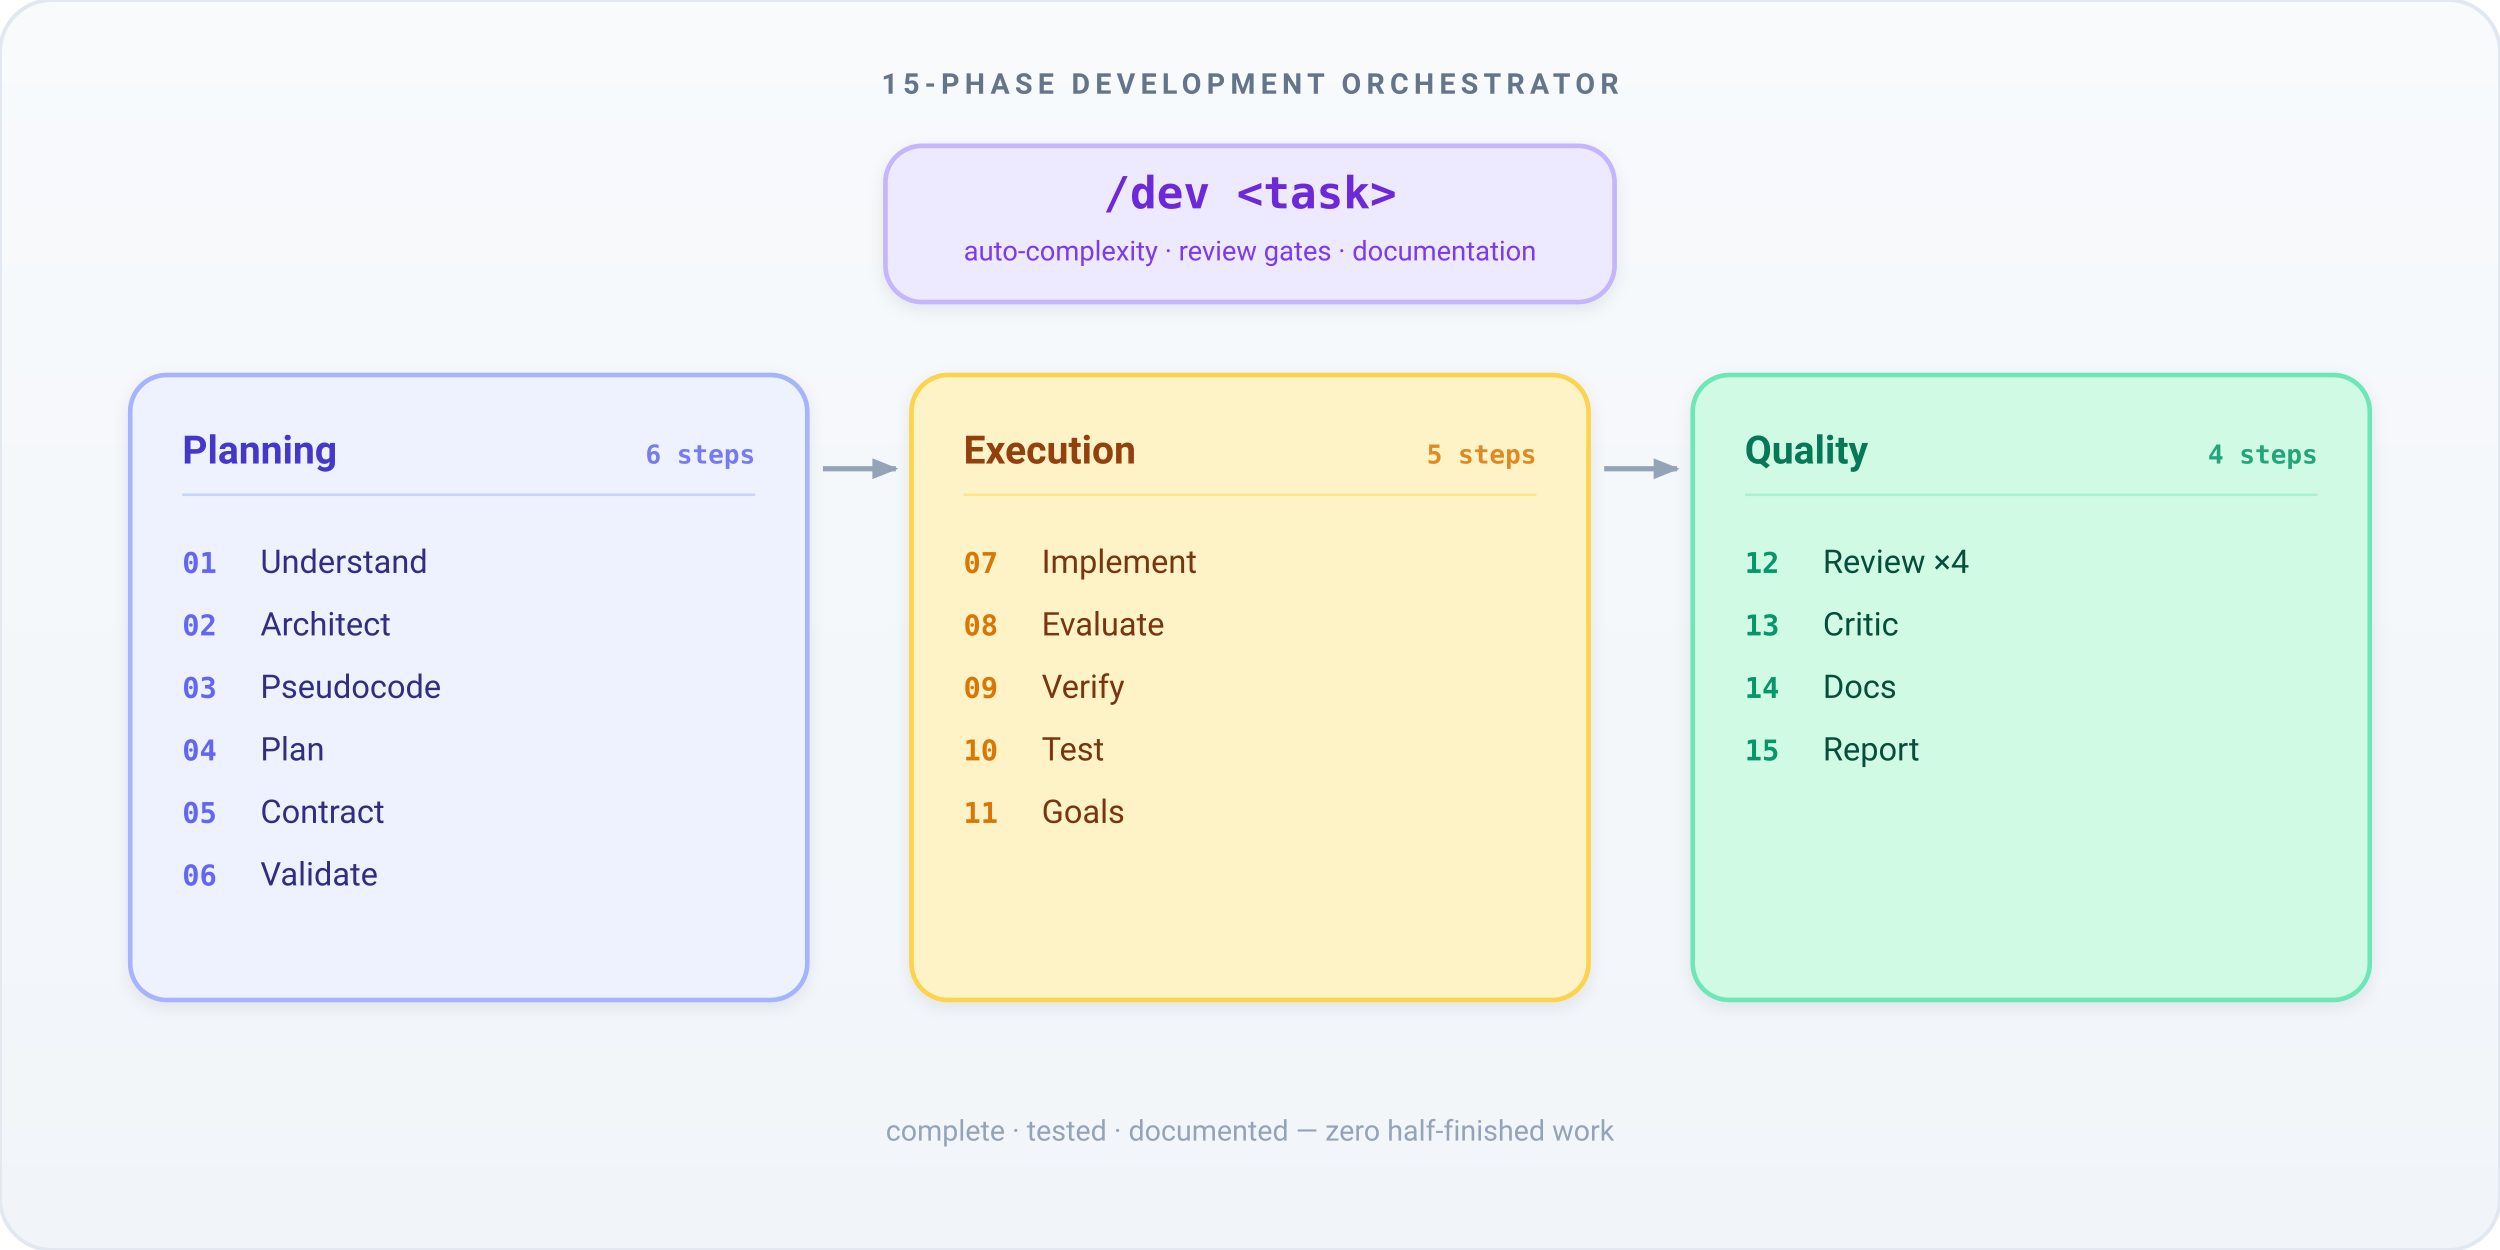
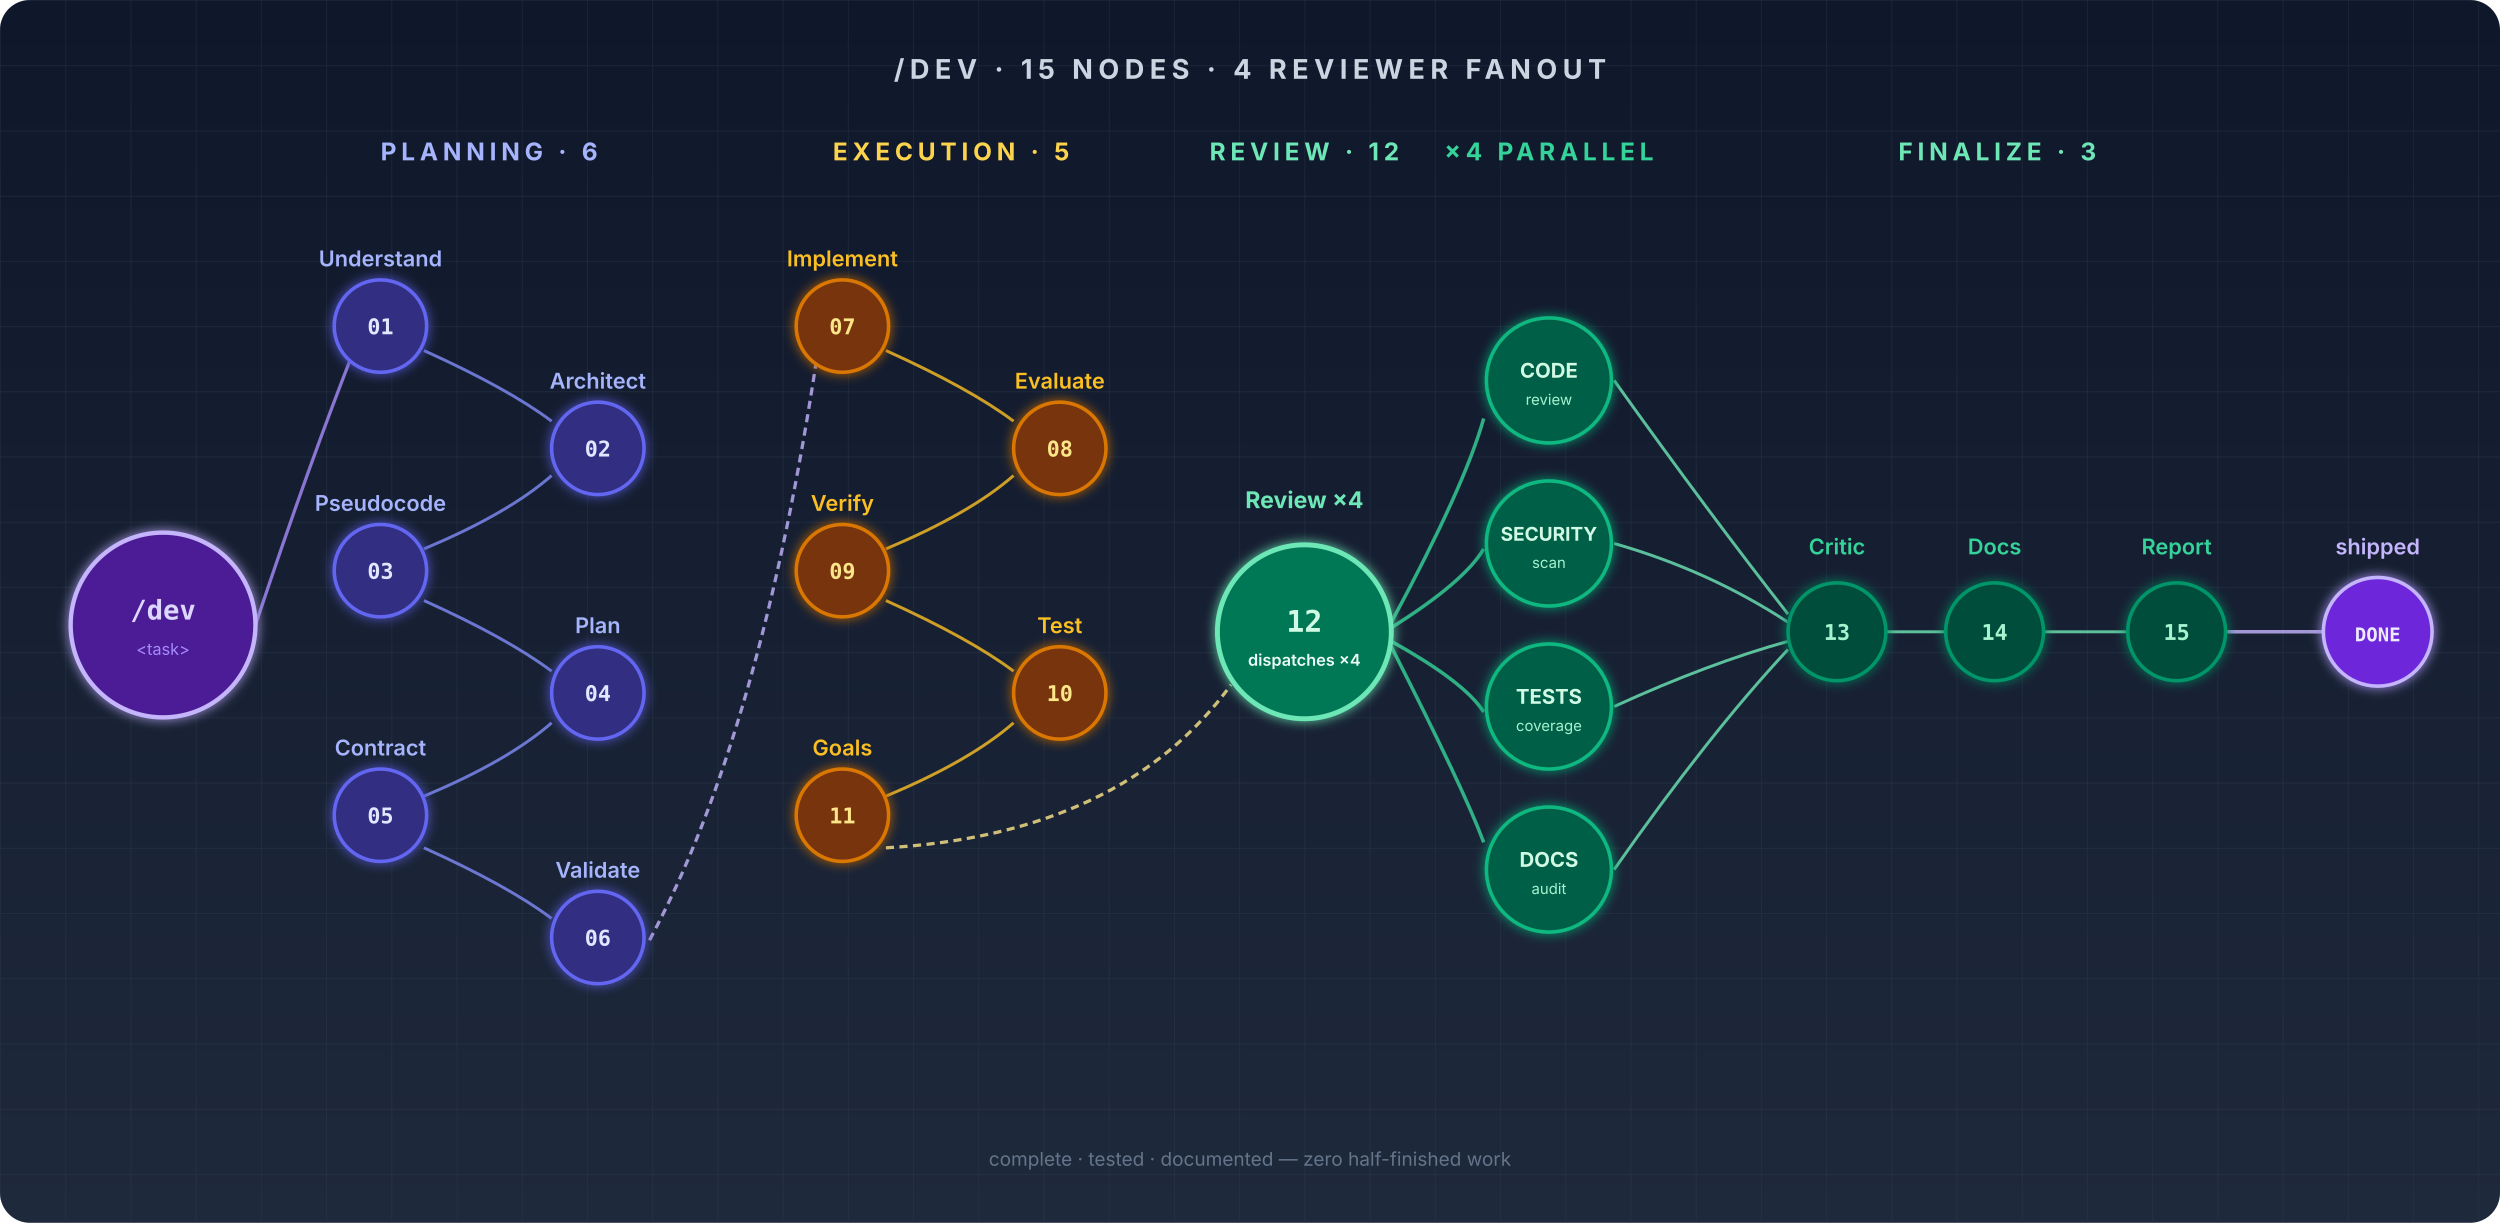
- <svg xmlns="http://www.w3.org/2000/svg" width="960" height="480" viewBox="0 0 960 480" role="img" aria-label="/dev — 15-phase development orchestrator. Planning (6 steps) then Execution (5 steps) then Quality (4 steps).">
+ <svg xmlns="http://www.w3.org/2000/svg" width="1840" height="900" viewBox="0 0 1840 900" role="img" aria-label="/dev node graph — 15-node dataflow with 4-reviewer fanout, large readable typography">
  <defs>
-     <filter id="cardShadow" x="-10%" y="-10%" width="120%" height="130%">
-       <feDropShadow dx="0" dy="2" stdDeviation="3" flood-color="#0f172a" flood-opacity="0.08" />
+     <filter id="glow" x="-50%" y="-50%" width="200%" height="200%">
+       <feGaussianBlur stdDeviation="4" result="blur" />
+       <feMerge>
+         <feMergeNode in="blur" />
+         <feMergeNode in="SourceGraphic" />
+       </feMerge>
    </filter>
-     <linearGradient id="bgGrad" x1="0" y1="0" x2="0" y2="1">
-       <stop offset="0%" stop-color="#f8fafc" />
-       <stop offset="100%" stop-color="#f1f5f9" />
+     <linearGradient id="bg" x1="0" y1="0" x2="0" y2="1">
+       <stop offset="0%" stop-color="#0f172a" />
+       <stop offset="100%" stop-color="#1e293b" />
    </linearGradient>
-     <marker id="arr" viewBox="0 0 10 8" markerWidth="10" markerHeight="8" refX="9" refY="4" orient="auto" markerUnits="userSpaceOnUse">
-       <path d="M 0 0 L 10 4 L 0 8 z" fill="#94a3b8" />
-     </marker>
+     <pattern id="grid" width="48" height="48" patternUnits="userSpaceOnUse">
+       <path d="M 48 0 L 0 0 0 48" fill="none" stroke="#334155" stroke-width="0.4" />
+     </pattern>
  </defs>
-   <rect width="960" height="480" rx="20" fill="url(#bgGrad)" stroke="#e2e8f0" stroke-width="1.5" />
-   <text x="480" y="36" text-anchor="middle" font-family="-apple-system,BlinkMacSystemFont,'Segoe UI',Roboto,sans-serif" font-size="11" font-weight="600" fill="#64748b" letter-spacing="2">15-PHASE DEVELOPMENT ORCHESTRATOR</text>
-   <rect x="340" y="56" width="280" height="60" rx="14" fill="#ede9fe" stroke="#c4b5fd" stroke-width="1.8" filter="url(#cardShadow)" />
-   <text x="480" y="80" text-anchor="middle" font-family="'SF Mono','Fira Code',ui-monospace,Menlo,Consolas,monospace" font-size="17" font-weight="700" fill="#6d28d9">/dev &lt;task&gt;</text>
-   <text x="480" y="100" text-anchor="middle" font-family="-apple-system,BlinkMacSystemFont,'Segoe UI',Roboto,sans-serif" font-size="10.5" fill="#7c3aed">auto-complexity · review gates · documentation</text>
-   <rect x="50" y="144" width="260" height="240" rx="14" fill="#eef2ff" stroke="#a5b4fc" stroke-width="1.8" filter="url(#cardShadow)" />
-   <text x="70" y="178" font-family="-apple-system,BlinkMacSystemFont,'Segoe UI',Roboto,sans-serif" font-size="15" font-weight="700" fill="#4338ca">Planning</text>
-   <text x="290" y="178" text-anchor="end" font-family="'SF Mono',ui-monospace,monospace" font-size="10" font-weight="600" fill="#6366f1" opacity="0.85">6 steps</text>
-   <line x1="70" y1="190" x2="290" y2="190" stroke="#c7d2fe" stroke-width="1" />
-   <g font-family="-apple-system,BlinkMacSystemFont,'Segoe UI',Roboto,sans-serif" font-size="12.5" fill="#312e81">
-     <text y="220">
-       <tspan x="70" font-family="'SF Mono',ui-monospace,monospace" font-size="11" font-weight="700" fill="#6366f1">01</tspan>
-       <tspan x="100">Understand</tspan>
-     </text>
-     <text y="244">
-       <tspan x="70" font-family="'SF Mono',ui-monospace,monospace" font-size="11" font-weight="700" fill="#6366f1">02</tspan>
-       <tspan x="100">Architect</tspan>
-     </text>
-     <text y="268">
-       <tspan x="70" font-family="'SF Mono',ui-monospace,monospace" font-size="11" font-weight="700" fill="#6366f1">03</tspan>
-       <tspan x="100">Pseudocode</tspan>
-     </text>
-     <text y="292">
-       <tspan x="70" font-family="'SF Mono',ui-monospace,monospace" font-size="11" font-weight="700" fill="#6366f1">04</tspan>
-       <tspan x="100">Plan</tspan>
-     </text>
-     <text y="316">
-       <tspan x="70" font-family="'SF Mono',ui-monospace,monospace" font-size="11" font-weight="700" fill="#6366f1">05</tspan>
-       <tspan x="100">Contract</tspan>
-     </text>
-     <text y="340">
-       <tspan x="70" font-family="'SF Mono',ui-monospace,monospace" font-size="11" font-weight="700" fill="#6366f1">06</tspan>
-       <tspan x="100">Validate</tspan>
-     </text>
+   <rect width="1840" height="900" rx="22" fill="url(#bg)" />
+   <rect width="1840" height="900" rx="22" fill="url(#grid)" />
+   <text x="920" y="58" text-anchor="middle" font-family="-apple-system,BlinkMacSystemFont,'Segoe UI',sans-serif" font-size="20" font-weight="700" fill="#cbd5e1" letter-spacing="4">/DEV · 15 NODES · 4 REVIEWER FANOUT</text>
+   <text x="360" y="118" text-anchor="middle" font-family="-apple-system,sans-serif" font-size="18" font-weight="700" fill="#a5b4fc" letter-spacing="3.5">PLANNING · 6</text>
+   <text x="700" y="118" text-anchor="middle" font-family="-apple-system,sans-serif" font-size="18" font-weight="700" fill="#fcd34d" letter-spacing="3.5">EXECUTION · 5</text>
+   <text x="960" y="118" text-anchor="middle" font-family="-apple-system,sans-serif" font-size="18" font-weight="700" fill="#6ee7b7" letter-spacing="3.5">REVIEW · 12</text>
+   <text x="1140" y="118" text-anchor="middle" font-family="-apple-system,sans-serif" font-size="18" font-weight="700" fill="#34d399" letter-spacing="3.5">×4 PARALLEL</text>
+   <text x="1470" y="118" text-anchor="middle" font-family="-apple-system,sans-serif" font-size="18" font-weight="700" fill="#6ee7b7" letter-spacing="3.5">FINALIZE · 3</text>
+   <g fill="none" opacity="0.8">
+     <path d="M 188 460 Q 228 340 262 254" stroke="#a78bfa" stroke-width="2.4" />
+     <g stroke="#818cf8" stroke-width="2.2">
+       <path d="M 312 258 Q 374 286 406 310" />
+       <path d="M 406 350 Q 374 378 312 404" />
+       <path d="M 312 442 Q 374 470 406 494" />
+       <path d="M 406 532 Q 374 560 312 586" />
+       <path d="M 312 624 Q 374 652 406 676" />
+     </g>
+     <path d="M 478 692 Q 560 540 602 258" stroke="#c4b5fd" stroke-width="2.4" stroke-dasharray="6,4" />
+     <g stroke="#fbbf24" stroke-width="2.2">
+       <path d="M 652 258 Q 714 286 746 310" />
+       <path d="M 746 350 Q 714 378 652 404" />
+       <path d="M 652 442 Q 714 470 746 494" />
+       <path d="M 746 532 Q 714 560 652 586" />
+     </g>
+     <path d="M 652 624 Q 826 614 906 504" stroke="#fde68a" stroke-width="2.4" stroke-dasharray="6,4" />
+     <g stroke="#34d399" stroke-width="2.6">
+       <path d="M 1024 458 Q 1078 358 1092 308" />
+       <path d="M 1024 462 Q 1078 428 1092 404" />
+       <path d="M 1024 472 Q 1078 502 1092 524" />
+       <path d="M 1024 476 Q 1078 582 1092 620" />
+     </g>
+     <g stroke="#6ee7b7" stroke-width="2.2">
+       <path d="M 1188 280 Q 1258 378 1316 452" />
+       <path d="M 1188 400 Q 1258 420 1316 458" />
+       <path d="M 1188 520 Q 1258 488 1316 472" />
+       <path d="M 1188 640 Q 1258 540 1316 478" />
+     </g>
+     <g stroke="#6ee7b7" stroke-width="2.2">
+       <path d="M 1388 465 L 1432 465" />
+       <path d="M 1504 465 L 1566 465" />
+     </g>
+     <path d="M 1638 465 Q 1688 465 1710 465" stroke="#c4b5fd" stroke-width="2.6" />
  </g>
-   <path d="M 316 180 L 344 180" stroke="#94a3b8" stroke-width="2" fill="none" marker-end="url(#arr)" />
-   <rect x="350" y="144" width="260" height="240" rx="14" fill="#fef3c7" stroke="#fcd34d" stroke-width="1.8" filter="url(#cardShadow)" />
-   <text x="370" y="178" font-family="-apple-system,BlinkMacSystemFont,'Segoe UI',Roboto,sans-serif" font-size="15" font-weight="700" fill="#92400e">Execution</text>
-   <text x="590" y="178" text-anchor="end" font-family="'SF Mono',ui-monospace,monospace" font-size="10" font-weight="600" fill="#d97706" opacity="0.85">5 steps</text>
-   <line x1="370" y1="190" x2="590" y2="190" stroke="#fde68a" stroke-width="1" />
-   <g font-family="-apple-system,BlinkMacSystemFont,'Segoe UI',Roboto,sans-serif" font-size="12.5" fill="#78350f">
-     <text y="220">
-       <tspan x="370" font-family="'SF Mono',ui-monospace,monospace" font-size="11" font-weight="700" fill="#d97706">07</tspan>
-       <tspan x="400">Implement</tspan>
-     </text>
-     <text y="244">
-       <tspan x="370" font-family="'SF Mono',ui-monospace,monospace" font-size="11" font-weight="700" fill="#d97706">08</tspan>
-       <tspan x="400">Evaluate</tspan>
-     </text>
-     <text y="268">
-       <tspan x="370" font-family="'SF Mono',ui-monospace,monospace" font-size="11" font-weight="700" fill="#d97706">09</tspan>
-       <tspan x="400">Verify</tspan>
-     </text>
-     <text y="292">
-       <tspan x="370" font-family="'SF Mono',ui-monospace,monospace" font-size="11" font-weight="700" fill="#d97706">10</tspan>
-       <tspan x="400">Test</tspan>
-     </text>
-     <text y="316">
-       <tspan x="370" font-family="'SF Mono',ui-monospace,monospace" font-size="11" font-weight="700" fill="#d97706">11</tspan>
-       <tspan x="400">Goals</tspan>
-     </text>
+   <circle cx="120" cy="460" r="68" fill="#4c1d95" stroke="#c4b5fd" stroke-width="3.2" filter="url(#glow)" />
+   <text x="120" y="456" text-anchor="middle" font-family="'SF Mono',monospace" font-size="20" font-weight="700" fill="#ddd6fe">/dev</text>
+   <text x="120" y="482" text-anchor="middle" font-family="-apple-system,sans-serif" font-size="12" fill="#a78bfa">&lt;task&gt;</text>
+   <g font-family="-apple-system,sans-serif" font-size="16" font-weight="600" fill="#a5b4fc">
+     <text x="280" y="196" text-anchor="middle">Understand</text>
+     <text x="440" y="286" text-anchor="middle">Architect</text>
+     <text x="280" y="376" text-anchor="middle">Pseudocode</text>
+     <text x="440" y="466" text-anchor="middle">Plan</text>
+     <text x="280" y="556" text-anchor="middle">Contract</text>
+     <text x="440" y="646" text-anchor="middle">Validate</text>
  </g>
-   <path d="M 616 180 L 644 180" stroke="#94a3b8" stroke-width="2" fill="none" marker-end="url(#arr)" />
-   <rect x="650" y="144" width="260" height="240" rx="14" fill="#d1fae5" stroke="#6ee7b7" stroke-width="1.8" filter="url(#cardShadow)" />
-   <text x="670" y="178" font-family="-apple-system,BlinkMacSystemFont,'Segoe UI',Roboto,sans-serif" font-size="15" font-weight="700" fill="#047857">Quality</text>
-   <text x="890" y="178" text-anchor="end" font-family="'SF Mono',ui-monospace,monospace" font-size="10" font-weight="600" fill="#059669" opacity="0.85">4 steps</text>
-   <line x1="670" y1="190" x2="890" y2="190" stroke="#a7f3d0" stroke-width="1" />
-   <g font-family="-apple-system,BlinkMacSystemFont,'Segoe UI',Roboto,sans-serif" font-size="12.5" fill="#064e3b">
-     <text y="220">
-       <tspan x="670" font-family="'SF Mono',ui-monospace,monospace" font-size="11" font-weight="700" fill="#059669">12</tspan>
-       <tspan x="700">Review ×4</tspan>
-     </text>
-     <text y="244">
-       <tspan x="670" font-family="'SF Mono',ui-monospace,monospace" font-size="11" font-weight="700" fill="#059669">13</tspan>
-       <tspan x="700">Critic</tspan>
-     </text>
-     <text y="268">
-       <tspan x="670" font-family="'SF Mono',ui-monospace,monospace" font-size="11" font-weight="700" fill="#059669">14</tspan>
-       <tspan x="700">Docs</tspan>
-     </text>
-     <text y="292">
-       <tspan x="670" font-family="'SF Mono',ui-monospace,monospace" font-size="11" font-weight="700" fill="#059669">15</tspan>
-       <tspan x="700">Report</tspan>
-     </text>
+   <g font-family="'SF Mono',monospace" font-size="16" font-weight="700">
+     <circle cx="280" cy="240" r="34" fill="#312e81" stroke="#6366f1" stroke-width="2.6" filter="url(#glow)" />
+     <text x="280" y="246" text-anchor="middle" fill="#e0e7ff">01</text>
+     <circle cx="440" cy="330" r="34" fill="#312e81" stroke="#6366f1" stroke-width="2.6" filter="url(#glow)" />
+     <text x="440" y="336" text-anchor="middle" fill="#e0e7ff">02</text>
+     <circle cx="280" cy="420" r="34" fill="#312e81" stroke="#6366f1" stroke-width="2.6" filter="url(#glow)" />
+     <text x="280" y="426" text-anchor="middle" fill="#e0e7ff">03</text>
+     <circle cx="440" cy="510" r="34" fill="#312e81" stroke="#6366f1" stroke-width="2.6" filter="url(#glow)" />
+     <text x="440" y="516" text-anchor="middle" fill="#e0e7ff">04</text>
+     <circle cx="280" cy="600" r="34" fill="#312e81" stroke="#6366f1" stroke-width="2.6" filter="url(#glow)" />
+     <text x="280" y="606" text-anchor="middle" fill="#e0e7ff">05</text>
+     <circle cx="440" cy="690" r="34" fill="#312e81" stroke="#6366f1" stroke-width="2.6" filter="url(#glow)" />
+     <text x="440" y="696" text-anchor="middle" fill="#e0e7ff">06</text>
  </g>
-   <text x="480" y="438" text-anchor="middle" font-family="-apple-system,BlinkMacSystemFont,'Segoe UI',Roboto,sans-serif" font-size="11" fill="#94a3b8">complete · tested · documented — zero half-finished work</text>
+   <g font-family="-apple-system,sans-serif" font-size="16" font-weight="600" fill="#fbbf24">
+     <text x="620" y="196" text-anchor="middle">Implement</text>
+     <text x="780" y="286" text-anchor="middle">Evaluate</text>
+     <text x="620" y="376" text-anchor="middle">Verify</text>
+     <text x="780" y="466" text-anchor="middle">Test</text>
+     <text x="620" y="556" text-anchor="middle">Goals</text>
+   </g>
+   <g font-family="'SF Mono',monospace" font-size="16" font-weight="700">
+     <circle cx="620" cy="240" r="34" fill="#78350f" stroke="#d97706" stroke-width="2.6" filter="url(#glow)" />
+     <text x="620" y="246" text-anchor="middle" fill="#fde68a">07</text>
+     <circle cx="780" cy="330" r="34" fill="#78350f" stroke="#d97706" stroke-width="2.6" filter="url(#glow)" />
+     <text x="780" y="336" text-anchor="middle" fill="#fde68a">08</text>
+     <circle cx="620" cy="420" r="34" fill="#78350f" stroke="#d97706" stroke-width="2.6" filter="url(#glow)" />
+     <text x="620" y="426" text-anchor="middle" fill="#fde68a">09</text>
+     <circle cx="780" cy="510" r="34" fill="#78350f" stroke="#d97706" stroke-width="2.6" filter="url(#glow)" />
+     <text x="780" y="516" text-anchor="middle" fill="#fde68a">10</text>
+     <circle cx="620" cy="600" r="34" fill="#78350f" stroke="#d97706" stroke-width="2.6" filter="url(#glow)" />
+     <text x="620" y="606" text-anchor="middle" fill="#fde68a">11</text>
+   </g>
+   <text x="960" y="374" text-anchor="middle" font-family="-apple-system,sans-serif" font-size="17" font-weight="700" fill="#6ee7b7">Review ×4</text>
+   <circle cx="960" cy="465" r="64" fill="#047857" stroke="#6ee7b7" stroke-width="3.6" filter="url(#glow)" />
+   <text x="960" y="465" text-anchor="middle" font-family="'SF Mono',monospace" font-size="22" font-weight="700" fill="#d1fae5">12</text>
+   <text x="960" y="490" text-anchor="middle" font-family="-apple-system,sans-serif" font-size="12" fill="#ecfdf5" font-weight="600">dispatches ×4</text>
+   <g>
+     <circle cx="1140" cy="280" r="46" fill="#065f46" stroke="#10b981" stroke-width="2.6" filter="url(#glow)" />
+     <text x="1140" y="278" text-anchor="middle" font-family="-apple-system,sans-serif" font-size="15" font-weight="700" fill="#d1fae5">CODE</text>
+     <text x="1140" y="298" text-anchor="middle" font-family="-apple-system,sans-serif" font-size="11" fill="#a7f3d0">review</text>
+     <circle cx="1140" cy="400" r="46" fill="#065f46" stroke="#10b981" stroke-width="2.6" filter="url(#glow)" />
+     <text x="1140" y="398" text-anchor="middle" font-family="-apple-system,sans-serif" font-size="14" font-weight="700" fill="#d1fae5">SECURITY</text>
+     <text x="1140" y="418" text-anchor="middle" font-family="-apple-system,sans-serif" font-size="11" fill="#a7f3d0">scan</text>
+     <circle cx="1140" cy="520" r="46" fill="#065f46" stroke="#10b981" stroke-width="2.6" filter="url(#glow)" />
+     <text x="1140" y="518" text-anchor="middle" font-family="-apple-system,sans-serif" font-size="15" font-weight="700" fill="#d1fae5">TESTS</text>
+     <text x="1140" y="538" text-anchor="middle" font-family="-apple-system,sans-serif" font-size="11" fill="#a7f3d0">coverage</text>
+     <circle cx="1140" cy="640" r="46" fill="#065f46" stroke="#10b981" stroke-width="2.6" filter="url(#glow)" />
+     <text x="1140" y="638" text-anchor="middle" font-family="-apple-system,sans-serif" font-size="15" font-weight="700" fill="#d1fae5">DOCS</text>
+     <text x="1140" y="658" text-anchor="middle" font-family="-apple-system,sans-serif" font-size="11" fill="#a7f3d0">audit</text>
+   </g>
+   <g font-family="-apple-system,sans-serif" font-size="16" font-weight="600" fill="#34d399">
+     <text x="1352" y="408" text-anchor="middle">Critic</text>
+     <text x="1468" y="408" text-anchor="middle">Docs</text>
+     <text x="1602" y="408" text-anchor="middle">Report</text>
+   </g>
+   <g font-family="'SF Mono',monospace" font-size="16" font-weight="700">
+     <circle cx="1352" cy="465" r="36" fill="#064e3b" stroke="#059669" stroke-width="2.6" filter="url(#glow)" />
+     <text x="1352" y="471" text-anchor="middle" fill="#a7f3d0">13</text>
+     <circle cx="1468" cy="465" r="36" fill="#064e3b" stroke="#059669" stroke-width="2.6" filter="url(#glow)" />
+     <text x="1468" y="471" text-anchor="middle" fill="#a7f3d0">14</text>
+     <circle cx="1602" cy="465" r="36" fill="#064e3b" stroke="#059669" stroke-width="2.6" filter="url(#glow)" />
+     <text x="1602" y="471" text-anchor="middle" fill="#a7f3d0">15</text>
+   </g>
+   <text x="1750" y="408" text-anchor="middle" font-family="-apple-system,sans-serif" font-size="16" font-weight="600" fill="#c4b5fd">shipped</text>
+   <circle cx="1750" cy="465" r="40" fill="#6d28d9" stroke="#c4b5fd" stroke-width="2.6" filter="url(#glow)" />
+   <text x="1750" y="472" text-anchor="middle" font-family="'SF Mono',monospace" font-size="14" font-weight="700" fill="#ede9fe">DONE</text>
+   <text x="920" y="858" text-anchor="middle" font-family="-apple-system,sans-serif" font-size="14" fill="#64748b">complete · tested · documented — zero half-finished work</text>
</svg>
